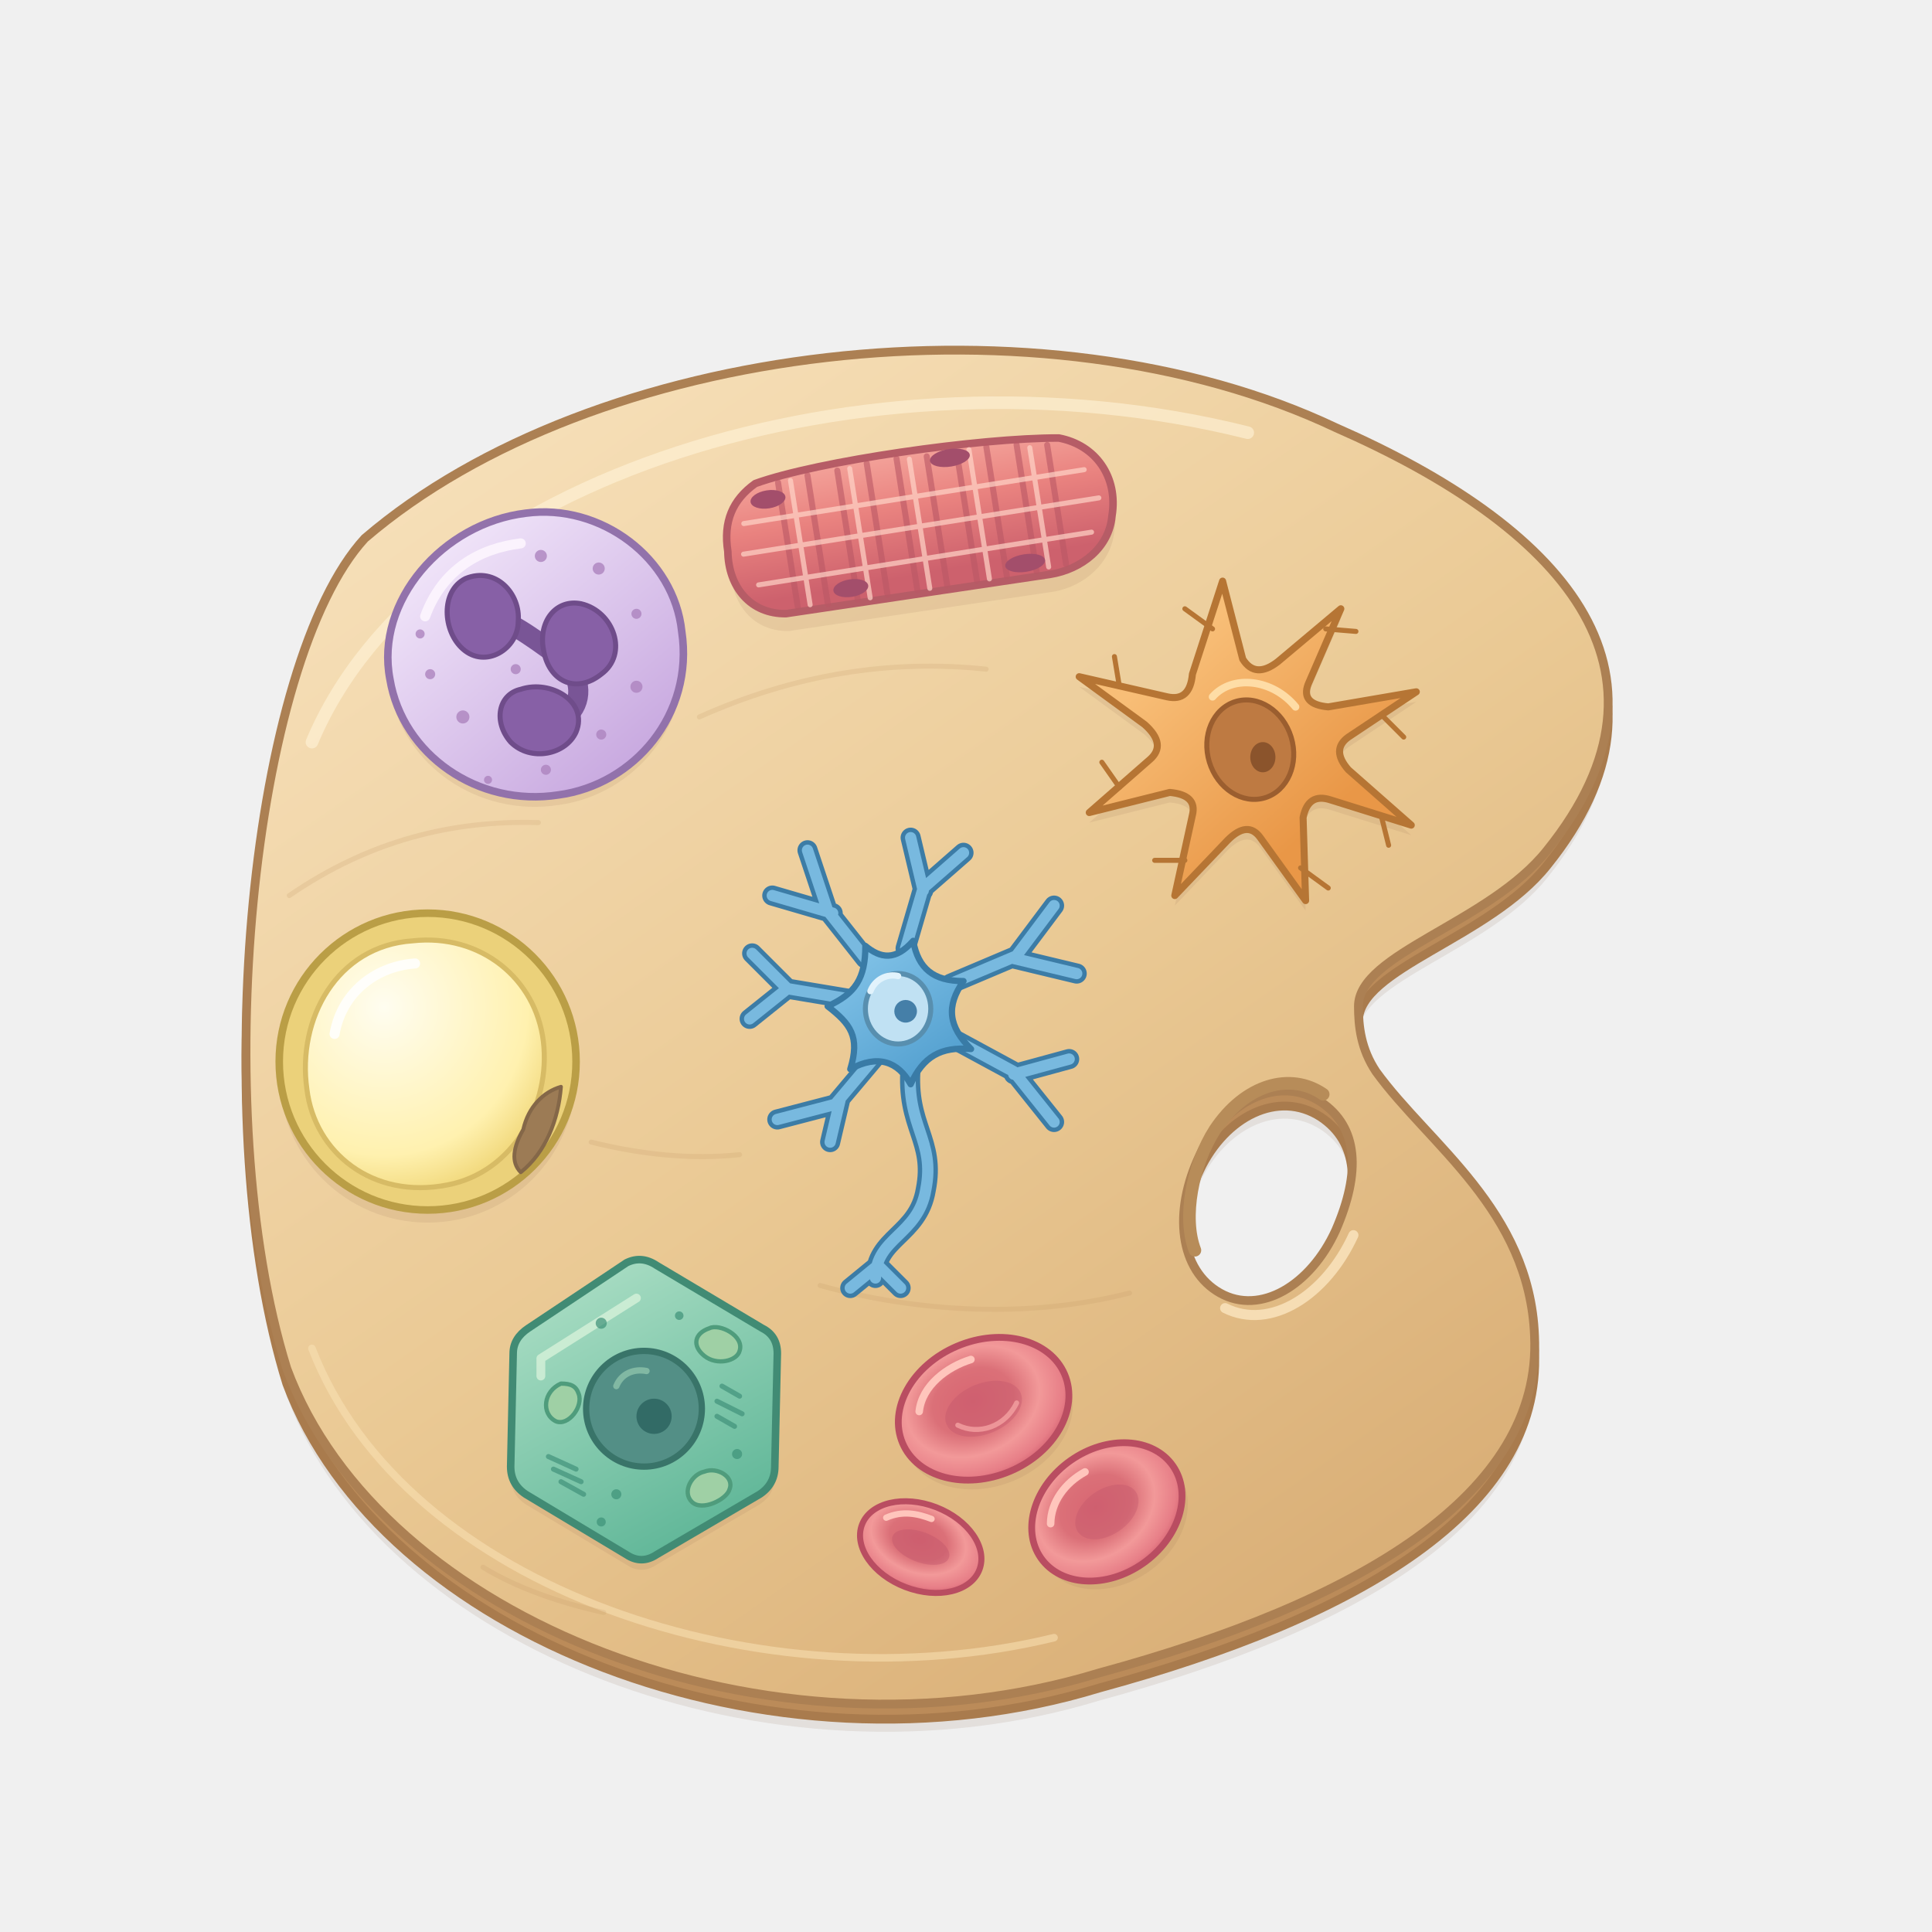
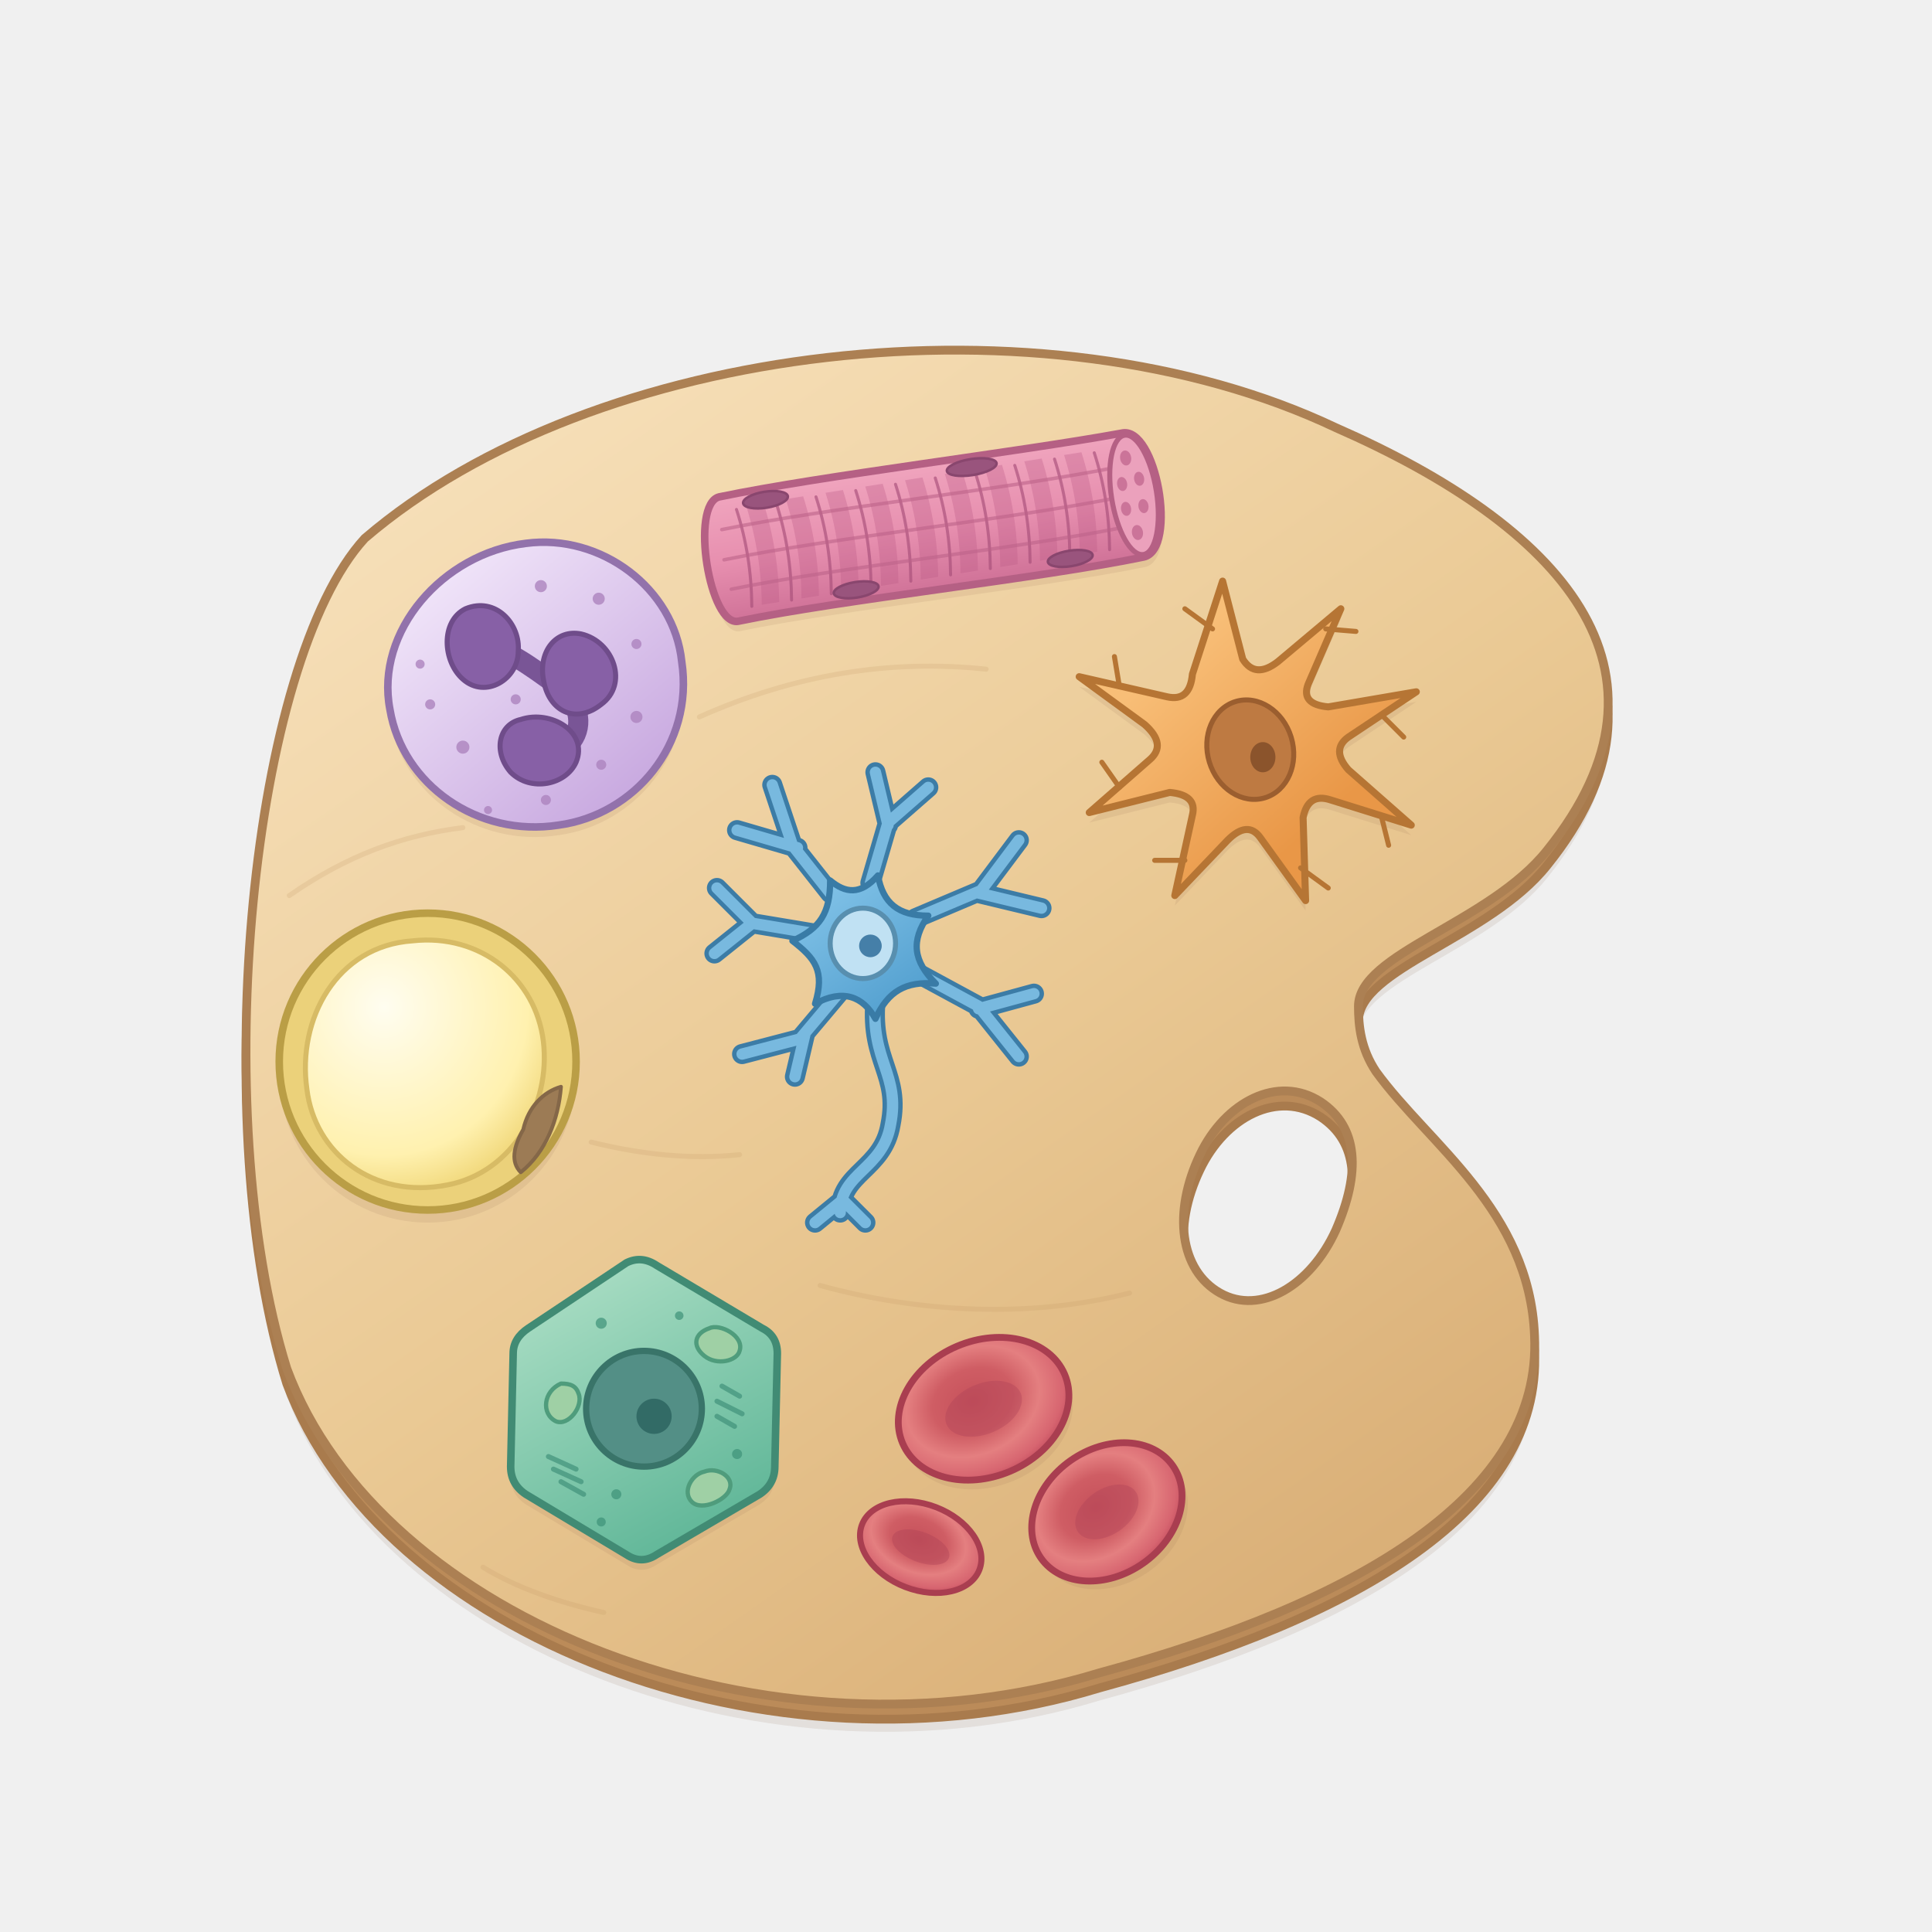
<svg xmlns="http://www.w3.org/2000/svg" width="768" height="768" viewBox="0 0 768 768" fill="none" role="img" aria-labelledby="title desc">
  <defs>
    <linearGradient id="wood" x1="186" y1="175" x2="522" y2="655" gradientUnits="userSpaceOnUse">
      <stop stop-color="#F6DFB8" />
      <stop offset=".52" stop-color="#EAC994" />
      <stop offset="1" stop-color="#D9AE76" />
    </linearGradient>
    <linearGradient id="immune-fill" x1="173" y1="211" x2="255" y2="307" gradientUnits="userSpaceOnUse">
      <stop stop-color="#F2E7FA" />
      <stop offset="1" stop-color="#C7A7DF" />
    </linearGradient>
-     <linearGradient id="muscle-fill" x1="304" y1="174" x2="305" y2="229" gradientUnits="userSpaceOnUse">
-       <stop stop-color="#F6AAA0" />
-       <stop offset=".5" stop-color="#E9827F" />
-       <stop offset="1" stop-color="#CD616D" />
+     <linearGradient id="muscle-fill" x1="367" y1="184" x2="367" y2="236" gradientUnits="userSpaceOnUse">
+       <stop stop-color="#F0A5BE" />
+       <stop offset=".52" stop-color="#E78FAF" />
+       <stop offset="1" stop-color="#CF7197" />
    </linearGradient>
    <linearGradient id="neuron-fill" x1="477" y1="263" x2="521" y2="326" gradientUnits="userSpaceOnUse">
      <stop stop-color="#8AC9EC" />
      <stop offset="1" stop-color="#4E9CCD" />
    </linearGradient>
    <radialGradient id="fat-fill" cx=".33" cy=".27" r=".8">
      <stop stop-color="#FFFDF0" />
      <stop offset=".75" stop-color="#FFF1AF" />
      <stop offset="1" stop-color="#F0D677" />
    </radialGradient>
    <linearGradient id="liver-fill" x1="240" y1="506" x2="299" y2="614" gradientUnits="userSpaceOnUse">
      <stop stop-color="#A5DBC1" />
      <stop offset="1" stop-color="#59B394" />
    </linearGradient>
    <linearGradient id="bone-fill" x1="337" y1="380" x2="396" y2="446" gradientUnits="userSpaceOnUse">
      <stop stop-color="#F8BE77" />
      <stop offset="1" stop-color="#E99747" />
    </linearGradient>
    <radialGradient id="rbc-fill" cx=".46" cy=".42" r=".64">
-       <stop stop-color="#D86672" />
-       <stop offset=".37" stop-color="#DB7078" />
-       <stop offset=".61" stop-color="#F29999" />
-       <stop offset=".83" stop-color="#E77E87" />
-       <stop offset="1" stop-color="#CA5366" />
+       <stop stop-color="#C6515B" />
+       <stop offset=".37" stop-color="#CF5D64" />
+       <stop offset=".61" stop-color="#E47F80" />
+       <stop offset=".83" stop-color="#D76570" />
+       <stop offset="1" stop-color="#B94155" />
    </radialGradient>
    <path id="palette-outline" fill-rule="evenodd" d="M540 400C540 379 592 367 615 338C673 266 620 209 531 170C415 115 236 136 145 214C100 263 82 441 114 544C151 644 306 705 437 665C540 637 613 594 610 531C608 481 568 455 547 426C541 417 540 408 540 400ZM525 438C508 427 487 438 477 459C466 482 469 505 485 514C501 523 521 511 531 489C541 466 540 448 525 438Z" />
+     <path id="palette-edge-outline" fill-rule="evenodd" d="M540 400C540 379 592 367 615 338C673 266 620 209 531 170C415 115 236 136 145 214C100 263 82 441 114 544C151 644 306 705 437 665C540 637 613 594 610 531C608 481 568 455 547 426C541 417 540 408 540 400ZM525 438C508 427 487 438 477 459C466 482 469 505 485 514C501 523 521 511 531 489C541 466 540 448 525 438Z" />
+     <path id="palette-shadow-outline" fill-rule="evenodd" d="M540 400C540 379 592 367 615 338C673 266 620 209 531 170C415 115 236 136 145 214C100 263 82 441 114 544C151 644 306 705 437 665C540 637 613 594 610 531C608 481 568 455 547 426C541 417 540 408 540 400ZM525 427C508 416 487 427 477 448C466 471 469 494 485 503C501 512 521 500 531 478C541 455 540 437 525 427Z" />
  </defs>
  <g id="palette" stroke-linecap="round" stroke-linejoin="round">
-     <use href="#palette-outline" transform="translate(0 11)" fill="#745236" opacity=".11" />
-     <use href="#palette-outline" transform="translate(0 6)" fill="#BB8B59" stroke="#A97B4D" stroke-width="3.5" />
+     <use href="#palette-shadow-outline" transform="translate(0 11)" fill="#745236" opacity=".11" />
+     <use href="#palette-edge-outline" transform="translate(0 6)" fill="#BB8B59" stroke="#A97B4D" stroke-width="3.5" />
    <use href="#palette-outline" fill="url(#wood)" stroke="#AC8053" stroke-width="3.5" />
-     <path d="M124 295C168 190 344 134 496 172" stroke="#FFF4D9" stroke-width="5" opacity=".6" />
-     <path d="M124 536C161 632 304 679 419 651" stroke="#F9E1B5" stroke-width="3" opacity=".55" />
-     <path d="M475 497C470 484 474 463 483 449C495 431 513 426 526 435" stroke="#B78C59" stroke-width="5" />
-     <path d="M487 520C505 529 527 515 538 491" stroke="#FBE6C0" stroke-width="4" opacity=".8" />
    <g id="wood-grain" stroke="#BC925F" stroke-width="2" opacity=".18">
      <path d="M278 285C316 268 354 262 392 266" />
-       <path d="M115 356C147 334 180 326 214 327" />
+       <path d="M115 356C138 340 160 332 184 329" />
      <path d="M235 454C255 459 275 461 294 459" />
      <path d="M326 511C366 522 410 524 449 514" />
      <path d="M192 623C205 631 222 637 240 641" />
    </g>
  </g>
-   <g id="immune-cell" stroke-linecap="round" stroke-linejoin="round">
+   <g id="immune-cell" transform="translate(0 12)" stroke-linecap="round" stroke-linejoin="round">
    <path d="M209 204C239 200 268 222 271 251C276 284 252 312 222 316C190 321 160 300 155 270C149 239 176 208 209 204Z" fill="#8D664F" opacity=".12" transform="translate(0 4)" />
    <path d="M209 204C239 200 268 222 271 251C276 284 252 312 222 316C190 321 160 300 155 270C149 239 176 208 209 204Z" fill="url(#immune-fill)" stroke="#9272AB" stroke-width="3" />
-     <path d="M169 245C176 226 191 218 207 216" stroke="#FFF9FF" stroke-width="4" opacity=".8" />
    <path d="M193 244C204 247 215 256 225 263C231 270 232 279 225 285" stroke="#795596" stroke-width="8" />
    <path d="M185 230C175 235 176 251 184 258C193 266 206 258 206 247C207 236 197 225 185 230Z" fill="#8760A6" stroke="#6F4C8A" stroke-width="2" />
    <path d="M231 240C221 238 214 247 216 258C218 271 229 276 239 268C250 260 244 243 231 240Z" fill="#8760A6" stroke="#6F4C8A" stroke-width="2" />
    <path d="M207 274C198 276 196 287 203 295C211 303 225 300 229 291C234 279 219 270 207 274Z" fill="#8760A6" stroke="#6F4C8A" stroke-width="2" />
    <g fill="#AC83BE" opacity=".8">
      <circle cx="215" cy="221" r="2.4" />
      <circle cx="238" cy="226" r="2.4" />
      <circle cx="253" cy="244" r="2" />
      <circle cx="253" cy="273" r="2.4" />
      <circle cx="239" cy="292" r="2" />
      <circle cx="184" cy="285" r="2.6" />
      <circle cx="171" cy="268" r="2" />
      <circle cx="194" cy="310" r="1.6" />
      <circle cx="217" cy="306" r="2" />
      <circle cx="205" cy="266" r="2" />
      <circle cx="167" cy="252" r="1.8" />
    </g>
  </g>
  <g id="muscle-cell" transform="rotate(-9 367 211)" stroke-linecap="round" stroke-linejoin="round">
-     <path d="M304 186C330 179 395 179 426 185C440 190 447 204 442 219C439 231 427 239 414 239L308 238C294 236 287 224 289 209C289 198 294 190 304 186Z" fill="#8D664F" opacity=".12" transform="translate(0 4)" />
-     <path d="M304 182C330 177 395 178 426 183C440 188 447 202 442 217C439 229 427 236 414 236L308 235C294 233 287 221 289 207C289 195 294 187 304 182Z" fill="url(#muscle-fill)" stroke="#B65C66" stroke-width="3" />
-     <g stroke="#B95764" stroke-width="2.4" opacity=".6">
-       <path d="M313 183V233M325 182V234M337 182V234M349 181V234M361 181V234M373 182V234M385 182V234M397 182V234M409 183V234M421 185V233" />
+     <path d="M289 185C331 183 408 186 451 185C465 184 466 234 452 235C409 237 331 233 289 235C277 236 277 186 289 185Z" fill="#8D664F" opacity=".12" transform="translate(0 4)" />
+     <path d="M289 185C331 183 408 186 451 185C465 184 466 234 452 235C409 237 331 233 289 235C277 236 277 186 289 185Z" fill="url(#muscle-fill)" stroke="#B56084" stroke-width="3" />
+     <g id="muscle-sarcomere-bands" fill="#B95783" opacity=".32">
+       <path d="M299 190Q302 210 299 230L306 230Q309 210 306 190Z" />
+       <path d="M315 190Q318 210 315 230L322 230Q325 210 322 190Z" />
+       <path d="M331 190Q334 210 331 230L338 230Q341 210 338 190Z" />
+       <path d="M347 190Q350 210 347 230L354 230Q357 210 354 190Z" />
+       <path d="M363 190Q366 210 363 230L370 230Q373 210 370 190Z" />
+       <path d="M379 190Q382 210 379 230L386 230Q389 210 386 190Z" />
+       <path d="M395 190Q398 210 395 230L402 230Q405 210 402 190Z" />
+       <path d="M411 190Q414 210 411 230L418 230Q421 210 418 190Z" />
+       <path d="M427 190Q430 210 427 230L434 230Q437 210 434 190Z" />
    </g>
-     <g stroke="#FFD4C7" stroke-width="2" opacity=".7">
-       <path d="M318 183V233M342 182V234M366 182V234M390 182V234M414 185V233" />
-       <path d="M297 197H434M295 209H438M299 222H433" />
+     <g id="muscle-z-lines" stroke="#A74F79" stroke-width="1.2" opacity=".65">
+       <path d="M295 191Q298 210 295 230" />
+       <path d="M311 191Q314 210 311 230" />
+       <path d="M327 191Q330 210 327 230" />
+       <path d="M343 191Q346 210 343 230" />
+       <path d="M359 191Q362 210 359 230" />
+       <path d="M375 191Q378 210 375 230" />
+       <path d="M391 191Q394 210 391 230" />
+       <path d="M407 191Q410 210 407 230" />
+       <path d="M423 191Q426 210 423 230" />
+       <path d="M439 191Q442 210 439 230" />
    </g>
-     <g fill="#A34E6B">
-       <ellipse cx="308" cy="189" rx="7" ry="3.6" />
-       <ellipse cx="382" cy="184" rx="8" ry="3.5" />
-       <ellipse cx="405" cy="230" rx="8" ry="3.5" />
-       <ellipse cx="335" cy="229" rx="7" ry="3.5" />
+     <g id="muscle-myofibrils" stroke="#BD6288" stroke-width="1.4" opacity=".6">
+       <path d="M288 198C332 196 401 200 449 198" />
+       <path d="M287 210C332 208 401 212 448 210" />
+       <path d="M288 222C332 220 401 224 449 222" />
+     </g>
+     <g id="muscle-peripheral-nuclei" fill="#99547D" stroke="#89466E" stroke-width="1">
+       <ellipse cx="307" cy="189" rx="9" ry="3.2" />
+       <ellipse cx="390" cy="189" rx="10" ry="3.2" />
+       <ellipse cx="337" cy="230" rx="9" ry="3.1" />
+       <ellipse cx="423" cy="231" rx="9" ry="3.1" />
+     </g>
+     <g id="muscle-fiber-end">
+       <ellipse cx="452" cy="210" rx="9" ry="24" fill="#EBA1BC" stroke="#B56084" stroke-width="2" />
+       <g fill="#C56C93" opacity=".85">
+         <ellipse cx="451" cy="195" rx="2.2" ry="3" />
+         <ellipse cx="448" cy="205" rx="2" ry="2.8" />
+         <ellipse cx="455" cy="204" rx="2" ry="2.8" />
+         <ellipse cx="448" cy="215" rx="2" ry="2.8" />
+         <ellipse cx="455" cy="215" rx="2" ry="2.8" />
+         <ellipse cx="451" cy="225" rx="2.2" ry="3" />
+       </g>
    </g>
  </g>
-   <g id="neuron" transform="translate(-140 103)" stroke-linecap="round" stroke-linejoin="round">
+   <g id="neuron" transform="translate(-154 77)" stroke-linecap="round" stroke-linejoin="round">
    <g stroke="#3C7CA6" stroke-width="8">
      <path d="M484 278L469 259L461 235M471 260L447 253M500 274L507 250L523 236M507 251L502 230M518 288L544 277L559 257M543 278L568 284M519 310L543 323L559 343M543 324L565 318M488 317L472 336L449 342M474 334L470 351M477 294L453 290L439 276M453 290L438 302M502 321C500 345 512 350 508 370C505 388 488 389 488 405M489 400L478 409M489 400L498 409" />
    </g>
    <g stroke="#78B9DF" stroke-width="4.5">
      <path d="M484 278L469 259L461 235M471 260L447 253M500 274L507 250L523 236M507 251L502 230M518 288L544 277L559 257M543 278L568 284M519 310L543 323L559 343M543 324L565 318M488 317L472 336L449 342M474 334L470 351M477 294L453 290L439 276M453 290L438 302M502 321C500 345 512 350 508 370C505 388 488 389 488 405M489 400L478 409M489 400L498 409" />
    </g>
    <path d="M484 273C490 278 496 279 503 271C505 282 511 287 523 287C516 297 517 305 526 314C514 313 507 317 502 328C497 319 489 316 478 322C482 309 478 304 469 297C480 292 484 286 484 273Z" fill="url(#neuron-fill)" stroke="#397BA6" stroke-width="2.5" />
    <ellipse cx="497" cy="298" rx="13" ry="14" fill="#C0E1F3" stroke="#588FAF" stroke-width="2" />
    <circle cx="500" cy="299" r="4.5" fill="#457FA8" />
-     <path d="M486 291C488 286 493 284 497 285" stroke="#E2F3FC" stroke-width="2.5" />
  </g>
  <g id="adipocyte" stroke-linecap="round" stroke-linejoin="round">
    <circle cx="170" cy="422" r="59" fill="#8D664F" opacity=".12" transform="translate(0 5)" />
    <circle cx="170" cy="422" r="59" fill="#EBD17A" stroke="#BA9E46" stroke-width="3" />
    <path d="M216 414C219 439 204 466 178 471C148 477 125 458 122 433C118 405 134 376 164 374C191 371 213 389 216 414Z" fill="url(#fat-fill)" stroke="#D7BB65" stroke-width="2" />
-     <path d="M133 411C136 394 150 384 165 383" stroke="#FFFFFF" stroke-width="4" opacity=".85" />
    <path d="M208 449C210 440 216 434 223 432C222 445 217 458 207 466C203 462 204 456 208 449Z" fill="#9C7B55" stroke="#846748" stroke-width="1.5" />
  </g>
  <g id="osteocyte" transform="translate(126 -117)" stroke-linecap="round" stroke-linejoin="round">
    <path d="M360 348L368 379Q373 387 382 380L407 359L394 389Q391 397 402 398L437 392L410 410Q403 415 410 423L435 445L403 435Q394 432 392 442L393 475L375 450Q370 443 362 451L341 473L348 441Q350 433 339 432L307 440L331 419Q338 413 329 405L303 386L338 394Q347 396 348 385Z" fill="#8D664F" opacity=".12" transform="translate(0 4)" />
    <path d="M360 348L368 379Q373 387 382 380L407 359L394 389Q391 397 402 398L437 392L410 410Q403 415 410 423L435 445L403 435Q394 432 392 442L393 475L375 450Q370 443 362 451L341 473L348 441Q350 433 339 432L307 440L331 419Q338 413 329 405L303 386L338 394Q347 396 348 385Z" fill="url(#bone-fill)" stroke="#B67534" stroke-width="2.8" />
-     <path d="M356 394C364 385 380 387 389 398" stroke="#FFE1AD" stroke-width="3" opacity=".9" />
    <ellipse cx="371" cy="415" rx="17" ry="20" transform="rotate(-17 371 415)" fill="#BE7A42" stroke="#9B5E2F" stroke-width="2" />
    <ellipse cx="376" cy="418" rx="5" ry="6" fill="#8B542C" />
    <g stroke="#B67534" stroke-width="2">
      <path d="M356 367L345 359M401 367L413 368M423 401L432 410M423 441L426 453M391 462L402 470M345 459L333 459M319 430L312 420M319 390L317 378" />
    </g>
  </g>
  <g id="hepatocyte" stroke-linecap="round" stroke-linejoin="round">
    <path d="M249 502Q255 499 261 503L303 528Q309 531 309 538L308 583Q308 590 302 594L261 618Q255 622 249 618L209 594Q203 590 203 583L204 538Q204 532 210 528Z" fill="#8D664F" opacity=".12" transform="translate(0 4)" />
    <path d="M249 502Q255 499 261 503L303 528Q309 531 309 538L308 583Q308 590 302 594L261 618Q255 622 249 618L209 594Q203 590 203 583L204 538Q204 532 210 528Z" fill="url(#liver-fill)" stroke="#418B74" stroke-width="3" />
-     <path d="M215 547V540L253 516" stroke="#D6F1D9" stroke-width="3.5" opacity=".8" />
    <circle cx="256" cy="560" r="23" fill="#538F86" stroke="#397469" stroke-width="2.5" />
    <circle cx="260" cy="563" r="7" fill="#326B66" />
-     <path d="M245 551C247 546 252 544 257 545" stroke="#81B8A3" stroke-width="2.5" />
    <g fill="#9FD0A5" stroke="#4F9C7C" stroke-width="1.7">
      <path d="M223 550C216 553 215 562 221 565C226 567 232 559 230 554C229 551 227 550 223 550Z" />
      <path d="M282 528C276 530 275 535 280 539C285 543 293 541 294 537C296 531 286 526 282 528Z" />
      <path d="M280 585C275 586 271 593 275 597C279 601 289 596 290 592C292 587 285 583 280 585Z" />
    </g>
    <g stroke="#3C8D77" stroke-width="2" opacity=".65">
      <path d="M218 579L229 584M220 584L231 589M223 589L232 594M287 551L294 555M285 557L295 562M285 563L292 567" />
    </g>
    <g fill="#3D9178" opacity=".7">
      <circle cx="245" cy="594" r="2" />
      <circle cx="239" cy="526" r="2.2" />
      <circle cx="270" cy="523" r="1.7" />
      <circle cx="293" cy="578" r="2" />
      <circle cx="239" cy="605" r="1.8" />
    </g>
  </g>
  <g id="red-blood-cells" stroke-linecap="round">
    <g transform="translate(391 560) rotate(-23)">
      <ellipse cy="4" rx="35" ry="27" fill="#8D664F" opacity=".12" />
-       <ellipse rx="35" ry="27" fill="url(#rbc-fill)" stroke="#B94D61" stroke-width="2.7" />
-       <ellipse rx="16" ry="10" fill="#BF5369" opacity=".36" />
-       <path d="M-24-9C-19-18-7-21 3-20" stroke="#FFC5BC" stroke-width="3" />
-       <path d="M-12 2C-6 9 5 10 13 3" stroke="#F4A1A1" stroke-width="2" opacity=".8" />
+       <ellipse rx="35" ry="27" fill="url(#rbc-fill)" stroke="#A93E50" stroke-width="2.7" />
+       <ellipse rx="16" ry="10" fill="#AD4056" opacity=".36" />
    </g>
    <g transform="translate(440 601) rotate(-35)">
      <ellipse cy="4" rx="32" ry="25" fill="#8D664F" opacity=".12" />
-       <ellipse rx="32" ry="25" fill="url(#rbc-fill)" stroke="#B94D61" stroke-width="2.7" />
-       <ellipse rx="14" ry="9" fill="#BF5369" opacity=".36" />
-       <path d="M-21-9C-16-16-7-19 2-18" stroke="#FFC5BC" stroke-width="3" />
+       <ellipse rx="32" ry="25" fill="url(#rbc-fill)" stroke="#A93E50" stroke-width="2.7" />
+       <ellipse rx="14" ry="9" fill="#AD4056" opacity=".36" />
    </g>
    <g transform="translate(366 615) rotate(21)">
-       <ellipse rx="25" ry="17" fill="url(#rbc-fill)" stroke="#B94D61" stroke-width="2.4" />
-       <ellipse rx="12" ry="6" fill="#BF5369" opacity=".4" />
-       <path d="M-17-6C-12-11-6-12 0-12" stroke="#FFC5BC" stroke-width="2.5" />
+       <ellipse rx="25" ry="17" fill="url(#rbc-fill)" stroke="#A93E50" stroke-width="2.4" />
+       <ellipse rx="12" ry="6" fill="#AD4056" opacity=".4" />
    </g>
  </g>
</svg>
